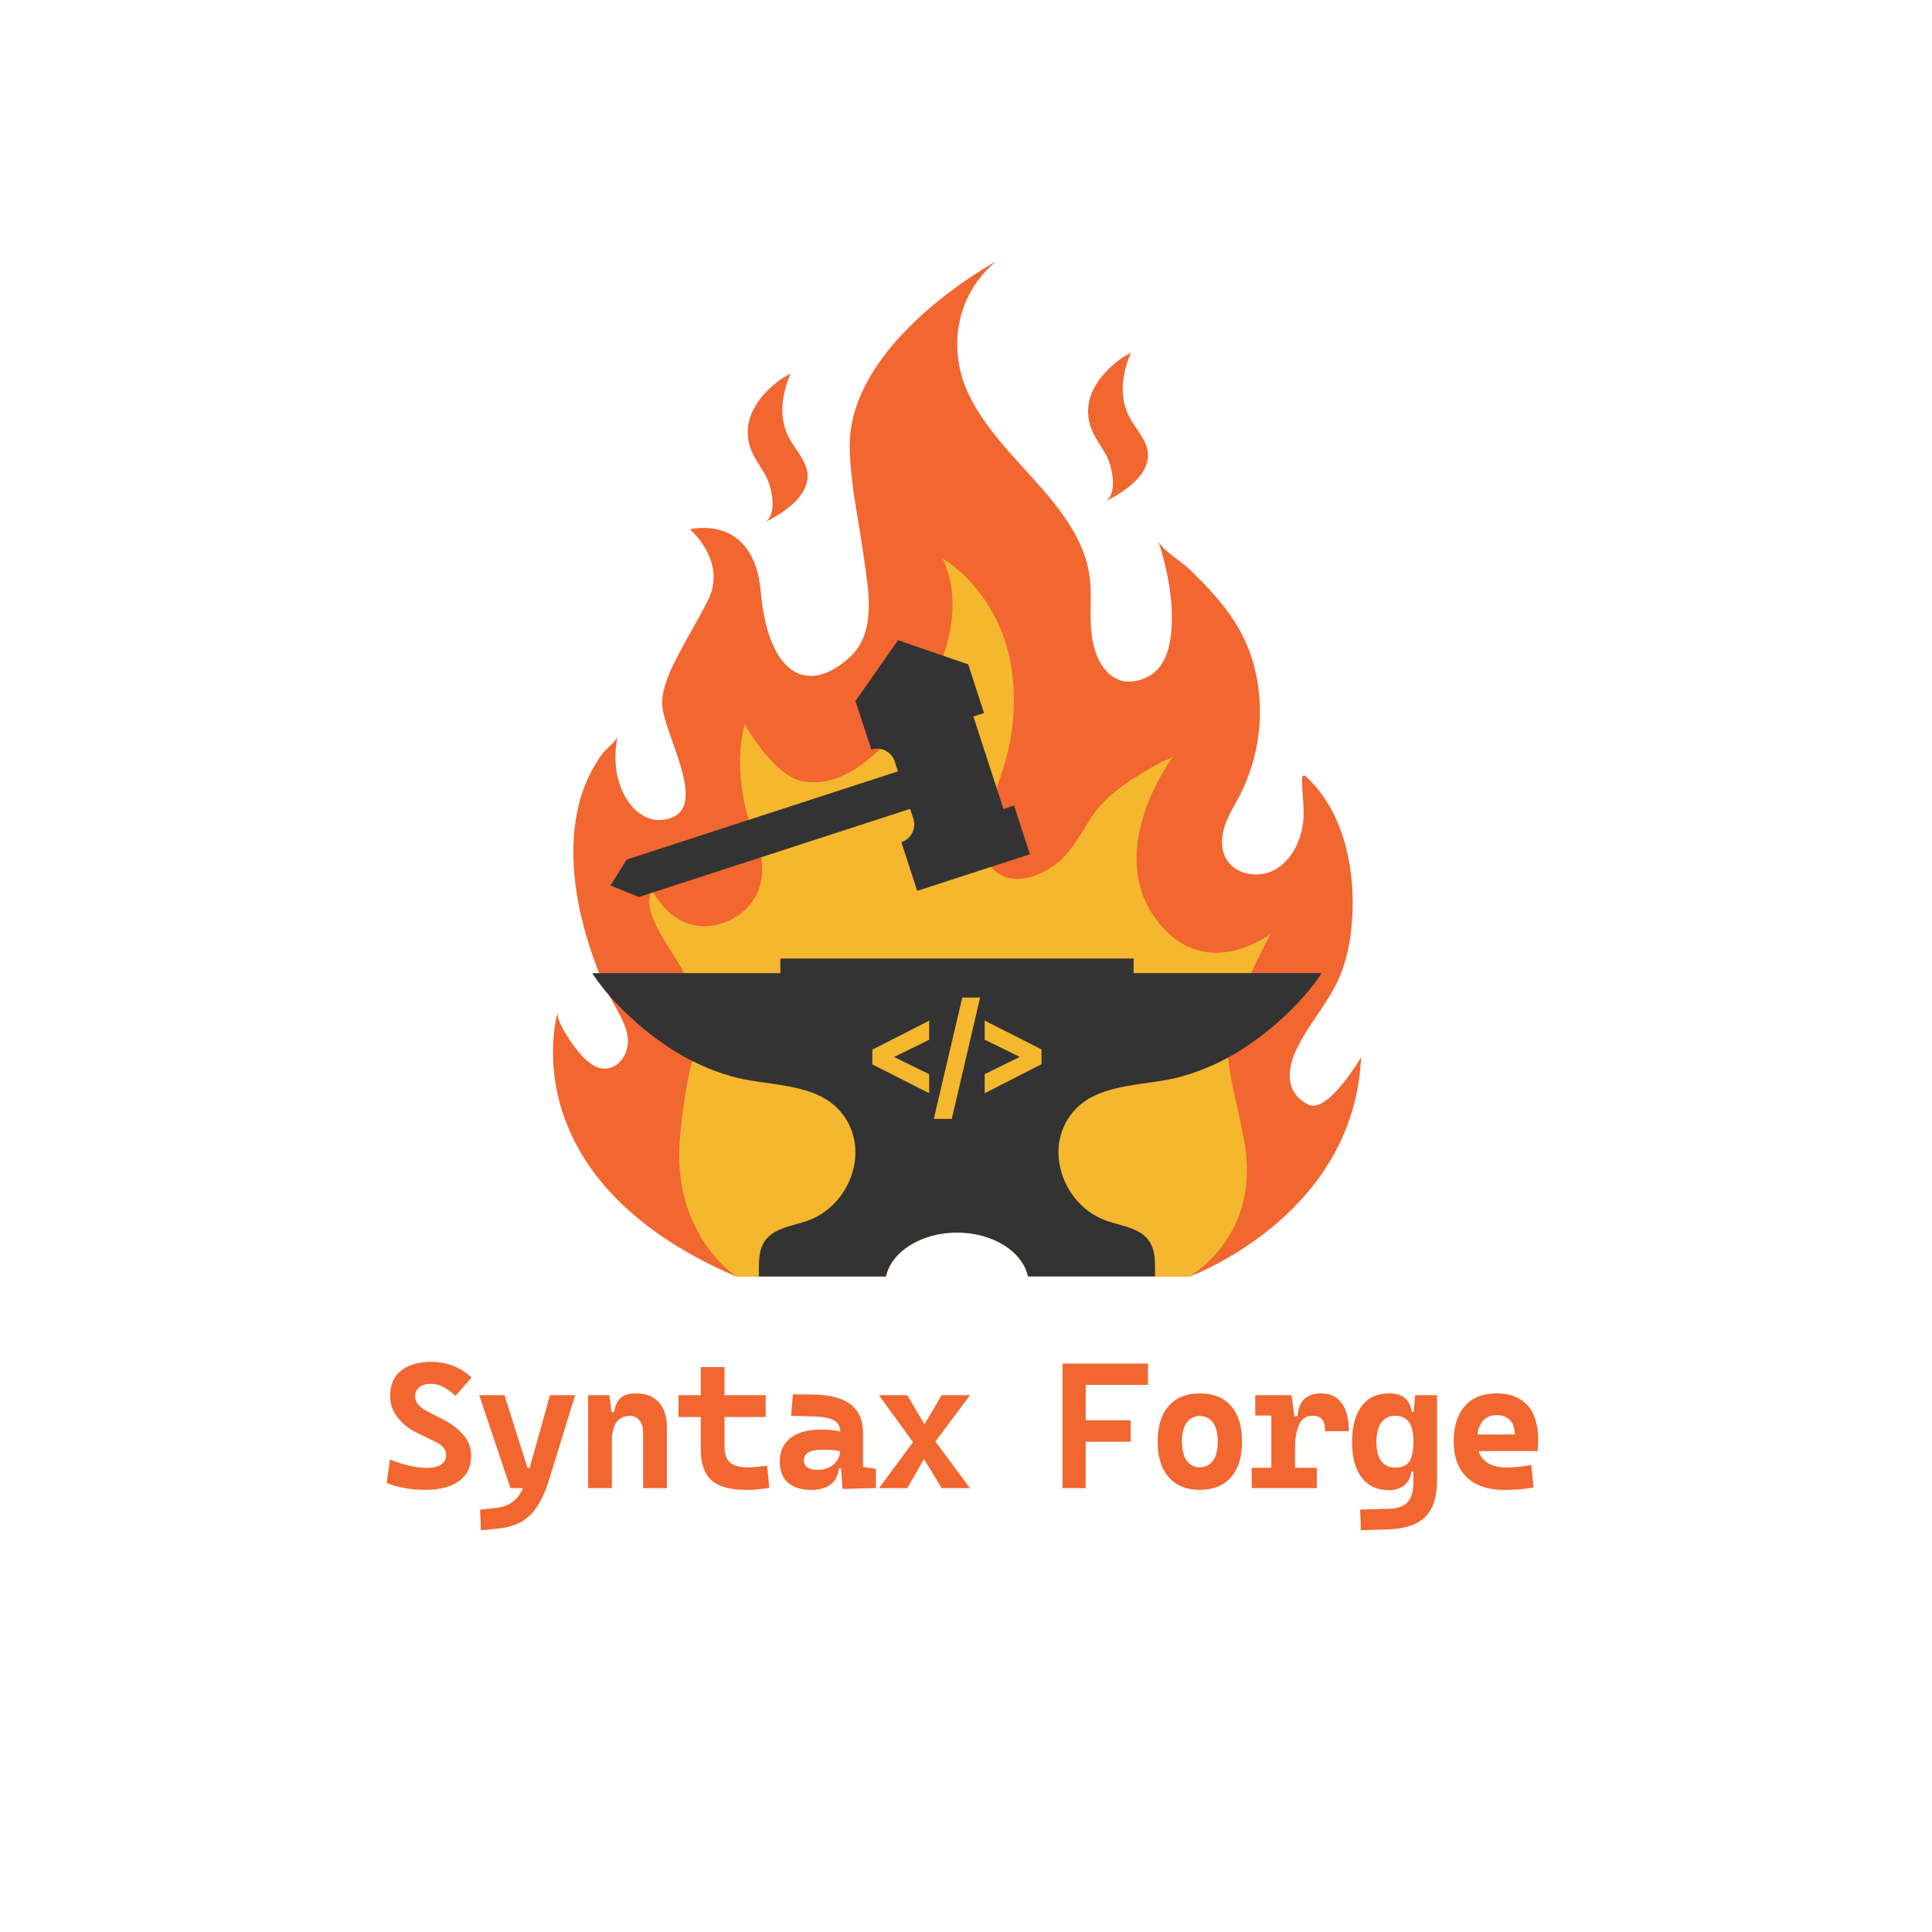
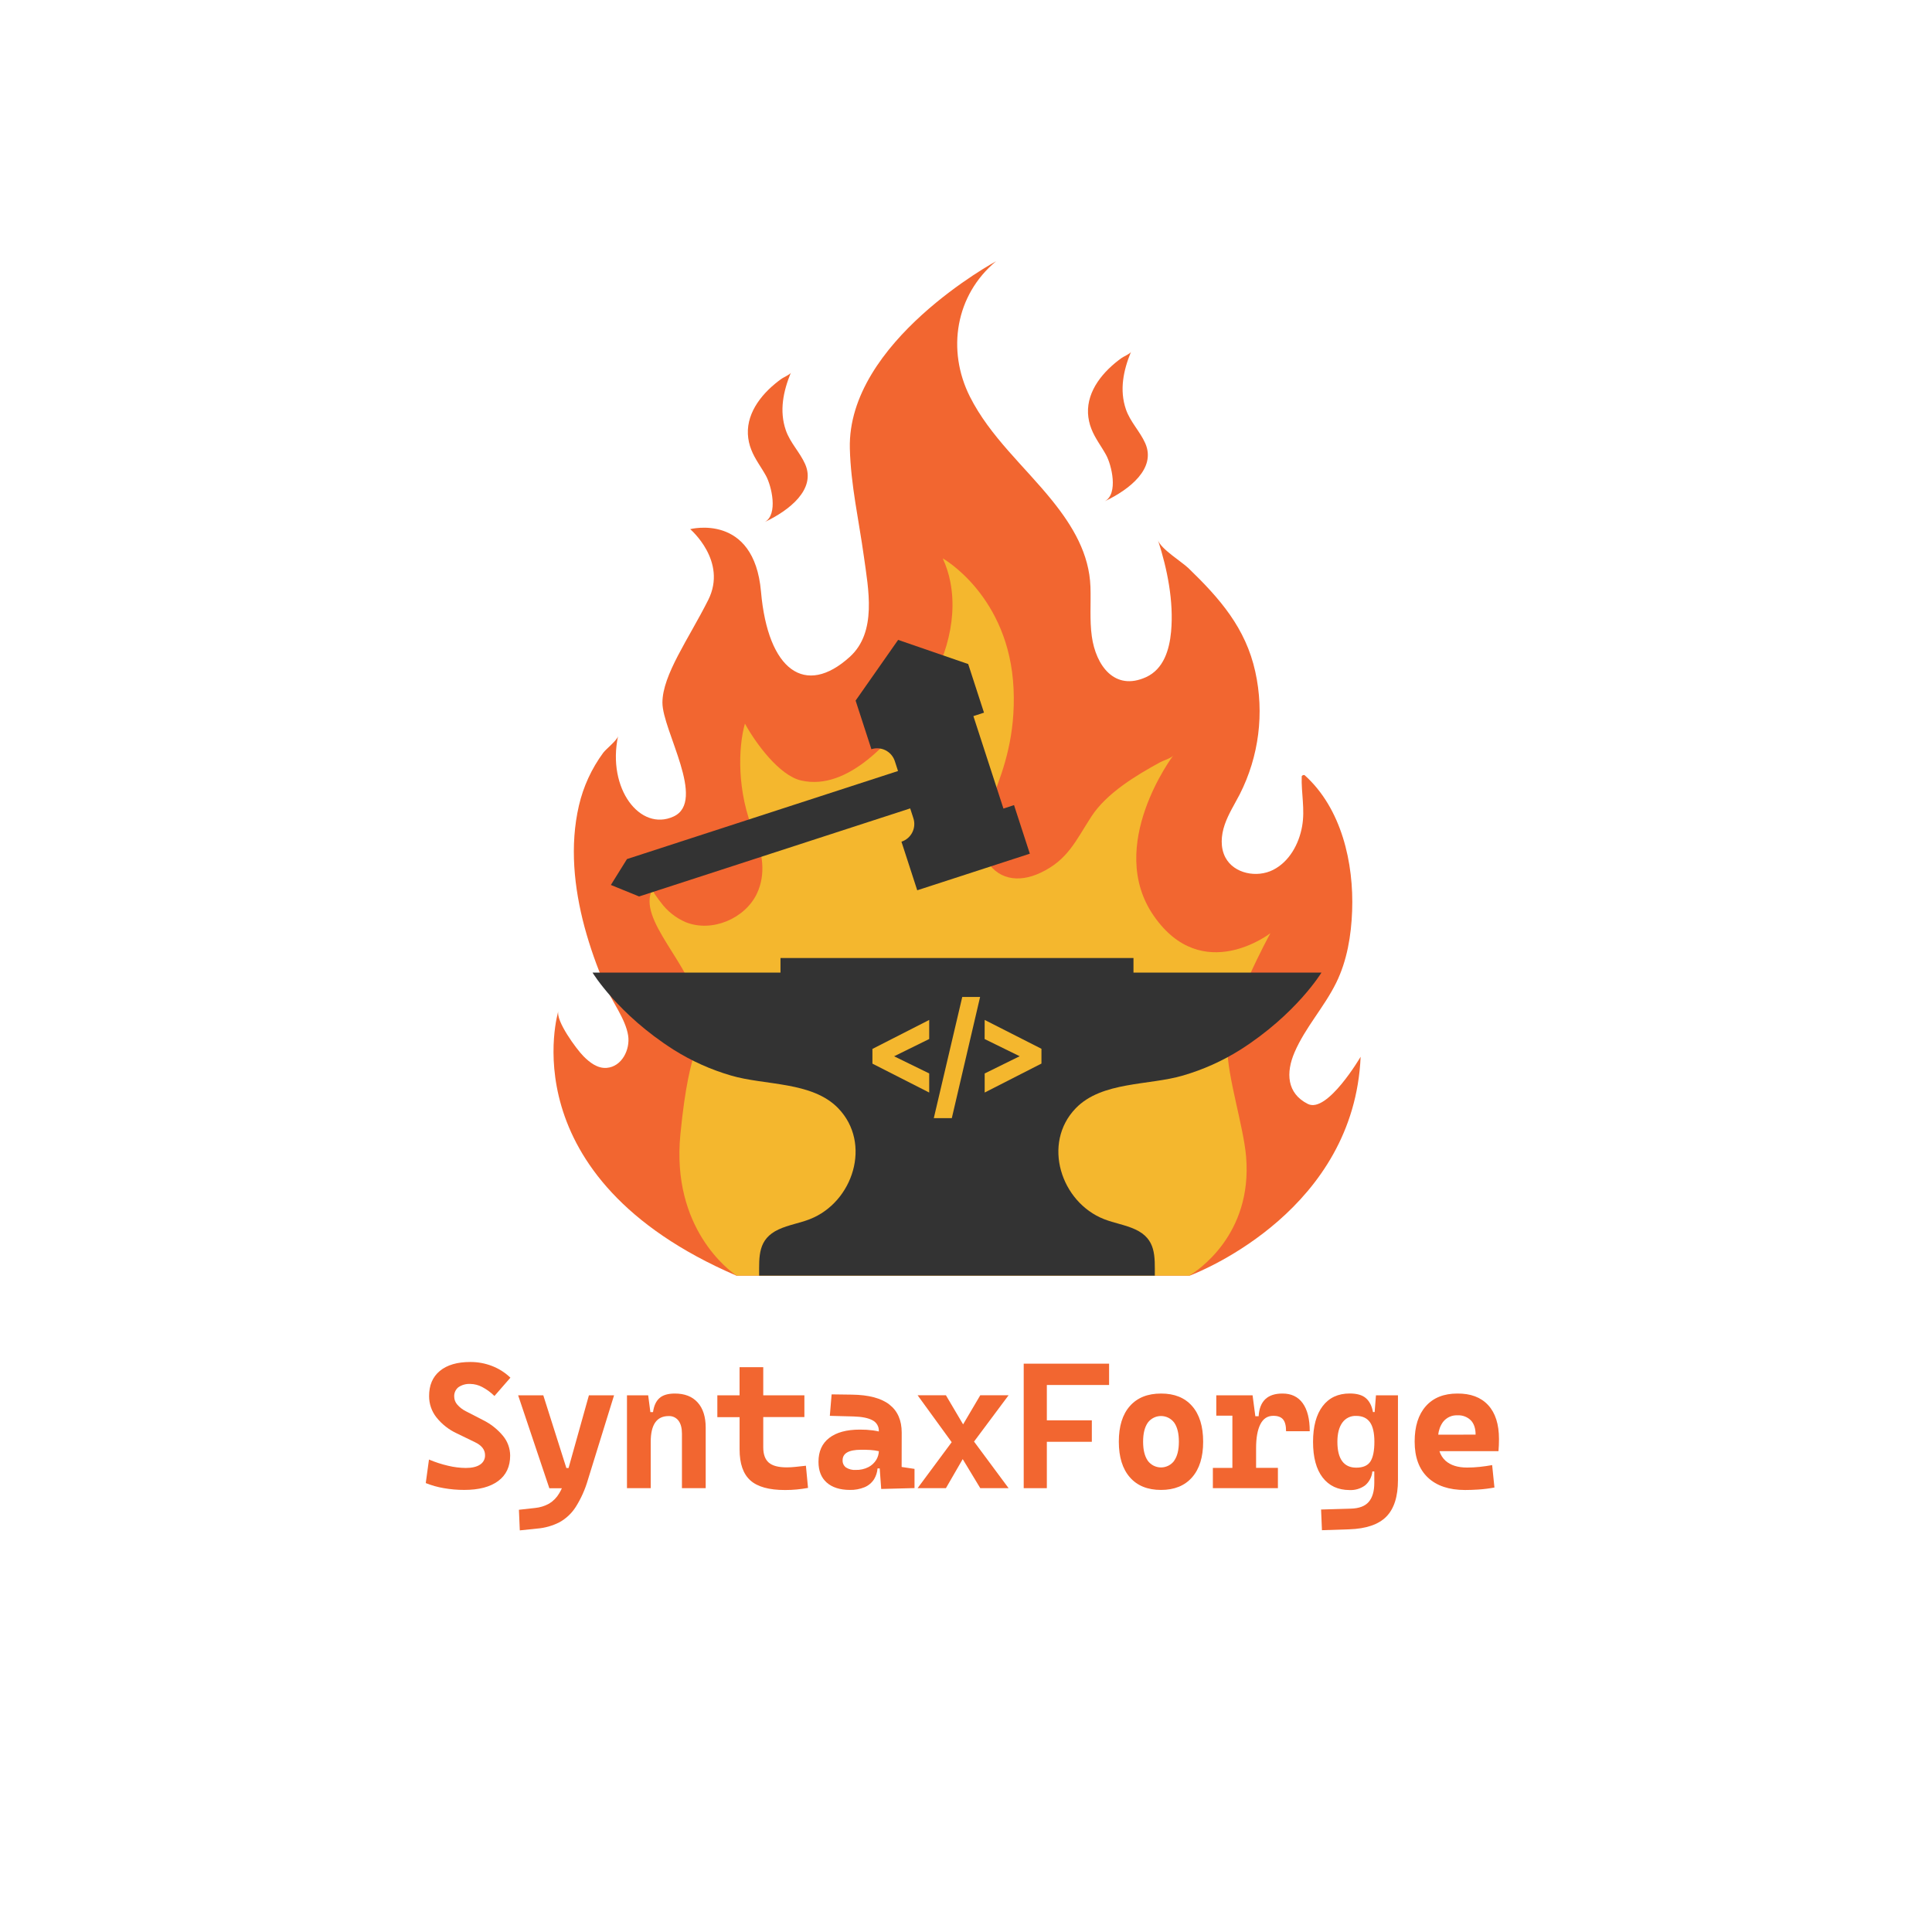
<svg xmlns="http://www.w3.org/2000/svg" id="Layer_1" data-name="Layer 1" viewBox="0 0 1080 1080">
  <defs>
    <style>.cls-1{fill:#f26630;}.cls-2{fill:#f4b72e;}.cls-3{fill:#333;}</style>
  </defs>
-   <path class="cls-1" d="M608.26,231.07a27.08,27.08,0,0,0,1.91,8.79c2,5.19,5.53,9.66,8.21,14.56,3.07,5.6,7,21.65-.69,25.87,13.73-6.5,28.81-18.27,22.61-32.39-3-6.75-8.38-11.9-10.82-19-3.75-10.86-1.4-21.85,2.81-32.19-.42,1-4.19,2.66-5.09,3.31C616.75,207.51,607.71,218.39,608.26,231.07Z" />
-   <path class="cls-1" d="M418,242.72a27.06,27.06,0,0,0,1.9,8.79c2,5.19,5.54,9.67,8.22,14.56,3.07,5.6,7,21.65-.69,25.87,13.72-6.5,28.8-18.27,22.61-32.39-3-6.75-8.38-11.9-10.82-19-3.75-10.86-1.4-21.85,2.81-32.18-.42,1-4.19,2.65-5.09,3.3C426.46,219.16,417.42,230,418,242.72Z" />
-   <path class="cls-1" d="M535,689c20.08,0,36.72,10.64,39.66,24.53h90.54c8.36-3.23,91.94-37.61,95.63-122.46,0,0-18.64,31.84-29.51,26.4-11.9-5.94-12.3-17.59-7.49-28.81,6-14,16.63-25.37,23.35-39,6.08-12.34,8.38-26.44,8.89-40.1,1-26.83-5.88-57.46-26.63-76a1.49,1.49,0,0,0-1.57.64c-.33,9.39,1.92,18.5.22,28-1.78,10-7.21,19.84-16.26,24.4s-21.82,2.08-26.61-6.86c-3-5.58-2.49-12.47-.44-18.46s5.52-11.37,8.43-17a102.39,102.39,0,0,0,8.68-68.57c-5.39-24.49-19.84-40.93-37.4-57.92-3.62-3.49-15.5-10.79-17.05-15.61,5.18,16.06,8.86,34.29,7.3,51.17-.93,10-4.11,20.9-14,25.42-17.64,8.05-28.1-6.59-30.35-22.82-1.27-9.16-.43-18.46-.75-27.69-.65-18.56-10-34.05-21.34-48.19-15.47-19.21-34.88-35.89-46.1-58.2-13.07-26-8.1-56.91,14.58-75.73a.61.61,0,0,1,.1-.07S473.4,191.11,475,250.91c.53,20.31,5.05,40.17,7.83,60.22,2.55,18.4,7.46,42.4-7.85,56.29-24.84,22.52-45.81,7.76-49.69-36.51s-39.61-35-39.61-35,21,17.86,10.09,39.61-25.63,41.94-25.63,57.48,24.86,55.14,6.22,63.69S339,441.2,345.25,411.69c-.51,2.42-6.75,7.26-8.31,9.36a80.46,80.46,0,0,0-13.61,29.6c-5.17,22.38-2.74,45.85,3.13,67.83A238.42,238.42,0,0,0,338,551.4c3.74,8.68,11.42,18.59,12.85,27.89,1.19,7.76-3.47,17.38-12,18.06-5.19.41-9.61-3.09-13-6.54-3.88-3.9-15.67-19.9-14-25.34,0,0-28.64,92.92,99.61,148.1h83.83C498.24,699.68,514.87,689,535,689Z" />
-   <path class="cls-2" d="M535,689c20.08,0,36.72,10.64,39.66,24.53h90.31c4.1-2.44,35.48-22.63,31.79-66.54-1.44-17-10.49-44.79-10.49-60.88,0-20.48,24.08-64.17,24.08-64.17s-38.06,29.51-65.24-9.71,10.87-89.71,10.87-89.71c-1.17,1.56-5.55,2.8-7.24,3.73-13.49,7.38-30,17.27-38.56,30.43C601.39,470.18,597,481,581.66,488.19c-12.41,5.82-24.65,4-31.36-8.93-10.1-19.42,18.64-41.94,16.31-94s-39.61-73-39.61-73a57.61,57.61,0,0,1,4.24,13.18c4.56,23.42-4.26,48.25-17.61,67.33-14.43,20.65-39.35,49.85-65.86,43.76-12.23-2.8-25.4-20.82-31.45-31.81-3.72,13-4.76,38,5.41,61.79,4.46,10.43,6.45,22.36,1.32,33.25-6.62,14-25.06,21.85-39.64,16.14a33.89,33.89,0,0,1-14.31-11.4c-.57-.76-5-6.29-4.43-7.34-9.32,17.14,22.52,42.67,25.63,67.53s-4.66,14-10.1,69.9c-5.11,52.57,27.52,76.31,31.45,79h83.64C498.24,699.68,514.87,689,535,689Z" />
-   <path class="cls-3" d="M535,689c20.08,0,36.72,10.64,39.66,24.53h71c0-10.89.77-20.45-10.91-25.86-5.56-2.57-11.74-3.5-17.45-5.73-24.24-9.48-34.82-42.47-15.9-62.07,14.6-15.12,41.1-12.7,60-18.33a127.39,127.39,0,0,0,32.08-14.43c31.3-19.93,45.33-43.13,45.33-43.13H633.69v-8.16H436.21V544H331.06s14,23.2,45.33,43.13a127.39,127.39,0,0,0,32.08,14.43c19,5.63,45.45,3.21,60,18.33,18.93,19.6,8.35,52.59-15.9,62.07-5.71,2.23-11.89,3.16-17.45,5.73-11.68,5.41-10.92,15-10.9,25.86h71C498.24,699.68,514.87,689,535,689Z" />
-   <path class="cls-3" d="M566.87,450.31l-5.93,1.93L544.13,400.5l5.93-1.93-8.83-27.19L502,357.88l-23.78,34L487.07,419a10.4,10.4,0,0,1,13.11,6.67l1.79,5.52L350.32,480.5l-9,14.49,15.79,6.44,151.65-49.28,1.79,5.52a10.4,10.4,0,0,1-6.68,13.11L512.72,498l63-20.47Z" />
-   <path class="cls-2" d="M519.41,611.12,487.64,595v-8.23l31.77-16.22v10.67l-19.63,9.66,19.63,9.6Z" />
-   <path class="cls-2" d="M547.88,557.64l-15.82,67.8H522l15.92-67.8Z" />
-   <path class="cls-2" d="M550.44,570.5l31.77,16.14v8.27l-31.77,16.21V600.46l19.61-9.66-19.61-9.6Z" />
-   <path class="cls-1" d="M234.48,775.41a10.87,10.87,0,0,1,6.72-1.83,14.75,14.75,0,0,1,6.62,1.73,29.46,29.46,0,0,1,6.82,5l8.92-10.24a31.09,31.09,0,0,0-10.22-6.53,33.27,33.27,0,0,0-12.19-2.25q-11,0-17.07,5t-6,14.12a19.06,19.06,0,0,0,4.07,11.82,31.49,31.49,0,0,0,11.48,9l10,4.86q5.75,2.7,5.74,7.26a6,6,0,0,1-2.8,5.34q-2.79,1.86-8,1.86a43.74,43.74,0,0,1-9.83-1.22A67.17,67.17,0,0,1,218,815.8L216.19,829a49.06,49.06,0,0,0,10,2.82,65.07,65.07,0,0,0,11.53,1q12.3,0,19-5t6.67-14.3a17.41,17.41,0,0,0-4-10.94A34.12,34.12,0,0,0,248,793.68l-9.41-4.85a15.88,15.88,0,0,1-4.83-3.73,6.79,6.79,0,0,1-1.7-4.36A6.32,6.32,0,0,1,234.48,775.41Z" />
-   <path class="cls-1" d="M296.09,820.6h-1.23L282,779.9H267.89l17.46,52h7a29.42,29.42,0,0,1-1.49,2.87,16.27,16.27,0,0,1-5.62,5.71,20.13,20.13,0,0,1-7.89,2.45l-9,1,.49,11.52,9.66-1a33.43,33.43,0,0,0,12.56-3.56,25.47,25.47,0,0,0,9.07-8.53,59.06,59.06,0,0,0,6.76-15.08l14.62-47.37H307.46Z" />
-   <path class="cls-1" d="M355.54,778.92q-5.79,0-8.63,2.57t-3.58,7.83h-1.48l-1.22-9.42H328.77v52h13.28V805.94q0-14.41,10-14.42a6.51,6.51,0,0,1,5.51,2.55q1.94,2.55,1.94,7.26v30.55H372.8V798q0-9.12-4.51-14.12T355.54,778.92Z" />
-   <path class="cls-1" d="M423,820a46.56,46.56,0,0,1-4.83.27q-7,0-10.08-2.7c-2-1.79-3.07-4.67-3.07-8.63V792.11h23V779.9H405V764.21H391.74V779.9H379.29v12.21h12.45v18.1q0,11.87,6,17.26t19.43,5.39c2.32,0,4.5-.09,6.54-.29s4.14-.49,6.3-.88l-1.17-12.41C426.63,819.57,424.67,819.81,423,820Z" />
-   <path class="cls-1" d="M482.43,800.79q0-10.29-6.86-15.67t-21-5.56l-11.33-.15-1,12.06,13.29.35q7,.2,10.57,2.13a6.47,6.47,0,0,1,3.55,6.11v.15c-1.09-.24-2.18-.44-3.26-.59a52.38,52.38,0,0,0-7.38-.45q-11.09,0-17.12,4.66t-6,13.39q0,7.5,4.61,11.57t12.89,4.07a20.84,20.84,0,0,0,8.26-1.49,11.63,11.63,0,0,0,5.37-4.51,13.85,13.85,0,0,0,1.93-6h1.21l.84,11.47,18.63-.49V821.09L482.43,820ZM463.9,820.06a14.62,14.62,0,0,1-7.21,1.62,8.93,8.93,0,0,1-5.45-1.4,4.75,4.75,0,0,1-1.86-4q0-5.88,10.3-5.88c1.83,0,3.58,0,5.24.12a30,30,0,0,1,4.74.68,10.26,10.26,0,0,1-1.43,4.78A11.06,11.06,0,0,1,463.9,820.06Z" />
-   <polygon class="cls-1" points="526.38 779.9 516.78 796.2 507.16 779.9 491.32 779.9 510.4 806.16 491.32 831.88 507.16 831.88 516.56 815.62 526.38 831.88 542.23 831.88 522.9 805.82 542.23 779.9 526.38 779.9" />
-   <polygon class="cls-1" points="593.96 762.25 593.96 774.16 593.96 793.93 593.96 805.94 593.96 831.88 606.9 831.88 606.9 805.94 632.06 805.94 632.06 793.93 606.9 793.93 606.9 774.16 641.72 774.16 641.72 762.25 606.9 762.25 593.96 762.25" />
-   <path class="cls-1" d="M670.72,778.92q-11.24,0-17.41,7t-6.18,19.93q0,12.86,6.18,19.91t17.41,7.06q11.22,0,17.41-7.06t6.17-19.91q0-12.9-6.17-19.93T670.72,778.92Zm7.4,37.59a9.16,9.16,0,0,1-14.78,0q-2.62-3.75-2.63-10.62t2.63-10.64a9.19,9.19,0,0,1,14.78,0q2.6,3.72,2.6,10.64T678.12,816.51Z" />
-   <path class="cls-1" d="M738.65,778.92q-12.49,0-13.29,12.7h-1.84L722,779.9h-20.3v11.38h9V820.5h-11v11.38H736.1V820.5H723.94v-11q0-8.68,2.4-13.39c1.6-3.14,4-4.7,7.26-4.7,2.49,0,4.29.67,5.42,2s1.69,3.54,1.69,6.62H754q0-10.26-4-15.7T738.65,778.92Z" />
-   <path class="cls-1" d="M790.25,789.32h-.93q-.93-5.25-4-7.83t-9-2.57q-9.76,0-15.13,7.06t-5.37,20q0,13,5.37,20t15,7a13.63,13.63,0,0,0,8.73-2.6c2.19-1.73,3.54-4.33,4.07-7.79h1.08v6.37c0,4.68-1,8.21-3.09,10.62s-5.38,3.67-10,3.8l-16.67.49.49,11.57,15.2-.49q14.28-.48,20.79-7.09t6.53-20.47V779.9H791.09Zm-2.37,27.6q-2.24,3.44-7.92,3.44c-3.47,0-6.09-1.21-7.88-3.63s-2.66-6-2.66-10.79q0-6.91,2.74-10.71a9,9,0,0,1,7.8-3.8q5.1,0,7.62,3.48t2.53,11Q790.11,813.5,787.88,816.92Z" />
-   <path class="cls-1" d="M859.81,804.42q0-12.45-6.08-19t-17.22-6.52q-11.37,0-17.63,7.06t-6.25,19.81q0,13.1,7.36,20.09t20.84,7c2.12,0,4.56-.08,7.3-.24a81.49,81.49,0,0,0,9.13-1.13L856,818.94c-2.38.42-4.72.76-7,1a64.09,64.09,0,0,1-7,.37q-7.85,0-12.09-3.83a12.13,12.13,0,0,1-3.35-5.34h32.94C859.71,809,859.81,806.78,859.81,804.42Zm-33.92-2.5a14.36,14.36,0,0,1,2.66-7.14,9.63,9.63,0,0,1,8.06-3.7,9.83,9.83,0,0,1,7.48,2.8c1.78,1.86,2.68,4.54,2.68,8Z" />
+   <path class="cls-1" d="M608.2,231a27.29,27.29,0,0,0,1.91,8.78c2,5.19,5.53,9.66,8.21,14.55,3.07,5.59,6.95,21.63-.69,25.85,13.71-6.5,28.78-18.26,22.59-32.36-3-6.75-8.37-11.9-10.81-18.95C625.67,218,628,207,632.22,196.71c-.42,1-4.19,2.66-5.09,3.3C616.69,207.46,607.66,218.33,608.2,231Z" />
+   <path class="cls-1" d="M418.07,242.64a27,27,0,0,0,1.91,8.78c2,5.19,5.52,9.66,8.21,14.55,3.07,5.59,6.94,21.63-.69,25.85,13.71-6.5,28.78-18.25,22.59-32.36-3-6.75-8.38-11.9-10.81-18.95-3.75-10.85-1.4-21.83,2.8-32.16-.41,1-4.18,2.66-5.09,3.3C426.56,219.1,417.52,230,418.07,242.64Z" />
+   <path class="cls-1" d="M665.05,713.1c8.36-3.23,91.87-37.58,95.55-122.36,0,0-18.62,31.81-29.49,26.38-11.88-5.94-12.29-17.58-7.48-28.78,6-14,16.62-25.35,23.33-39,6.07-12.34,8.38-26.42,8.89-40.07,1-26.81-5.88-57.41-26.62-76a1.45,1.45,0,0,0-1.56.64c-.33,9.38,1.92,18.47.22,28-1.78,10-7.21,19.82-16.25,24.38s-21.8,2.08-26.58-6.86c-3-5.57-2.5-12.45-.44-18.44s5.51-11.37,8.42-17a102.43,102.43,0,0,0,8.67-68.52c-5.39-24.47-19.82-40.89-37.37-57.87-3.62-3.49-15.48-10.78-17-15.59,5.18,16,8.86,34.25,7.3,51.12-.93,10-4.11,20.88-14,25.4-17.62,8-28.07-6.59-30.31-22.81-1.27-9.14-.44-18.43-.76-27.66-.64-18.54-9.95-34-21.32-48.15-15.45-19.19-34.84-35.86-46.06-58.16-13.06-25.95-8.09-56.86,14.57-75.66a.61.61,0,0,1,.1-.07s-83.35,45-81.79,104.77c.52,20.29,5.05,40.13,7.83,60.17,2.54,18.38,7.44,42.36-7.86,56.23-24.81,22.51-45.76,7.76-49.64-36.47s-39.58-34.92-39.58-34.92,21,17.84,10.09,39.57-25.61,41.91-25.61,57.43,24.83,55.1,6.21,63.64-37.25-15.52-31-45c-.51,2.42-6.74,7.25-8.3,9.36a80.3,80.3,0,0,0-13.6,29.57c-5.17,22.36-2.73,45.81,3.13,67.77a238.84,238.84,0,0,0,11.56,32.89c3.73,8.68,11.42,18.58,12.84,27.87,1.19,7.76-3.47,17.37-12,18.05-5.18.41-9.59-3.09-13-6.54-3.88-3.9-15.66-19.88-14-25.31,0,0-28.61,92.84,99.53,148Z" />
+   <path class="cls-2" d="M664.82,713.1c4.09-2.44,35.45-22.61,31.76-66.49-1.43-17-10.48-44.74-10.48-60.82,0-20.47,24.06-64.12,24.06-64.12s-38,29.49-65.19-9.7,10.87-89.64,10.87-89.64c-1.18,1.56-5.55,2.8-7.23,3.73-13.48,7.37-30,17.26-38.53,30.4-8.74,13.45-13.11,24.25-28.45,31.44-12.4,5.82-24.63,4-31.34-8.91-10.09-19.41,18.63-41.91,16.3-93.91S527,312.13,527,312.13a57.53,57.53,0,0,1,4.24,13.17c4.56,23.4-4.26,48.21-17.59,67.28-14.42,20.63-39.33,49.8-65.81,43.72-12.22-2.8-25.38-20.8-31.42-31.79-3.72,13-4.76,38,5.4,61.75,4.46,10.41,6.44,22.34,1.32,33.21-6.61,14-25,21.84-39.6,16.13a33.79,33.79,0,0,1-14.31-11.39c-.56-.75-5-6.28-4.43-7.33-9.31,17.13,22.51,42.64,25.61,67.47s-4.65,14-10.08,69.85c-5.11,52.52,27.49,76.24,31.42,78.9Z" />
+   <path class="cls-3" d="M645.55,713.1c0-10.88.78-20.43-10.9-25.84-5.55-2.57-11.73-3.5-17.43-5.73-24.22-9.47-34.8-42.43-15.88-62,14.58-15.11,41-12.69,60-18.32a126.88,126.88,0,0,0,32.06-14.42c31.27-19.91,45.29-43.09,45.29-43.09H633.62v-8.15H436.3v8.15H331.24s14,23.18,45.29,43.09a126.81,126.81,0,0,0,32.05,14.42c18.94,5.63,45.42,3.21,60,18.32,18.91,19.58,8.34,52.54-15.89,62-5.7,2.23-11.87,3.16-17.43,5.73-11.67,5.41-10.91,15-10.89,25.84Z" />
+   <path class="cls-3" d="M566.85,450.06,560.93,452l-16.8-51.69,5.93-1.93-8.83-27.17L502.06,357.7l-23.77,33.94,8.83,27.17a10.39,10.39,0,0,1,13.09,6.67L502,431,350.48,480.23l-9,14.47,15.78,6.43L508.8,451.9l1.79,5.51a10.4,10.4,0,0,1-6.67,13.1l8.82,27.16,62.94-20.45Z" />
+   <path class="cls-2" d="M519.43,610.74l-31.74-16.16v-8.23l31.74-16.2v10.66l-19.61,9.66,19.61,9.59Z" />
+   <path class="cls-2" d="M547.88,557.3l-15.81,67.75H522l15.91-67.75Z" />
+   <path class="cls-2" d="M550.44,570.15l31.74,16.13v8.26l-31.74,16.2V600.08L570,590.44l-19.59-9.61Z" />
+   <path class="cls-1" d="M256.26,775.46a10.86,10.86,0,0,1,6.71-1.83,14.64,14.64,0,0,1,6.62,1.74,29,29,0,0,1,6.81,5l8.92-10.24a31.06,31.06,0,0,0-10.22-6.52,33.18,33.18,0,0,0-12.18-2.25q-11,0-17.05,5t-6,14.12a19,19,0,0,0,4.07,11.81,31.49,31.49,0,0,0,11.46,9l10,4.85q5.73,2.7,5.74,7.25a6,6,0,0,1-2.8,5.35q-2.79,1.86-8,1.86a43.79,43.79,0,0,1-9.83-1.23,64.8,64.8,0,0,1-10.71-3.48L238,829.05a49.14,49.14,0,0,0,10,2.82,65,65,0,0,0,11.52,1q12.3,0,19-5t6.66-14.28a17.41,17.41,0,0,0-4-10.93,34.19,34.19,0,0,0-11.35-8.92l-9.41-4.85a15.41,15.41,0,0,1-4.82-3.73,6.74,6.74,0,0,1-1.69-4.36A6.3,6.3,0,0,1,256.26,775.46Z" />
+   <path class="cls-1" d="M317.83,820.63H316.6L303.71,780H289.65l17.44,51.95h7a27.18,27.18,0,0,1-1.51,2.86,16.17,16.17,0,0,1-5.61,5.71,20.13,20.13,0,0,1-7.89,2.45l-9,1,.49,11.52,9.65-1a33.38,33.38,0,0,0,12.55-3.55,25.45,25.45,0,0,0,9.06-8.53,59.13,59.13,0,0,0,6.77-15.07L343.26,780H329.2Z" />
+   <path class="cls-1" d="M377.24,779c-3.86,0-6.73.86-8.63,2.57s-3.08,4.32-3.57,7.82h-1.48L362.34,780H350.48V831.9h13.28V806q0-14.4,10-14.41a6.5,6.5,0,0,1,5.51,2.55q1.94,2.55,1.94,7.26V831.9h13.28V798.08q0-9.12-4.51-14.11T377.24,779Z" />
+   <path class="cls-1" d="M444.62,820a46.56,46.56,0,0,1-4.83.27q-7,0-10.07-2.69T426.66,809V792.15h23V780h-23V764.27H413.42V780H401v12.2h12.44v18.09q0,11.85,6,17.25t19.41,5.39q3.48,0,6.54-.3c2-.19,4.14-.49,6.3-.88l-1.18-12.4C448.29,819.6,446.33,819.83,444.62,820Z" />
+   <path class="cls-1" d="M504.06,800.83q0-10.29-6.86-15.66t-21-5.56l-11.32-.15-1,12,13.28.35q7,.2,10.56,2.13a6.46,6.46,0,0,1,3.55,6.1v.16c-1.09-.24-2.18-.45-3.26-.6a53.93,53.93,0,0,0-7.37-.44q-11.08,0-17.1,4.65t-6,13.38q0,7.5,4.6,11.57T475,832.88a20.66,20.66,0,0,0,8.26-1.5,11.67,11.67,0,0,0,5.37-4.51,13.76,13.76,0,0,0,1.92-6h1.21l.84,11.47,18.62-.49V821.12l-7.2-1.08Zm-18.53,19.26a14.69,14.69,0,0,1-7.2,1.61,9,9,0,0,1-5.44-1.39,4.73,4.73,0,0,1-1.87-4q0-5.88,10.3-5.88c1.83,0,3.57,0,5.24.12a31.17,31.17,0,0,1,4.73.67,10.23,10.23,0,0,1-1.42,4.8A11.15,11.15,0,0,1,485.53,820.09Z" />
+   <polygon class="cls-1" points="547.98 779.95 538.38 796.24 528.77 779.95 512.94 779.95 532 806.19 512.94 831.9 528.77 831.9 538.16 815.65 547.98 831.9 563.81 831.9 544.49 805.85 563.81 779.95 547.98 779.95" />
+   <polygon class="cls-1" points="572.26 762.3 572.26 774.22 572.26 793.97 572.26 805.97 572.26 831.9 585.19 831.9 585.19 805.97 610.34 805.97 610.34 793.97 585.19 793.97 585.19 774.22 619.99 774.22 619.99 762.3 585.19 762.3 572.26 762.3" />
+   <path class="cls-1" d="M649,779q-11.22,0-17.4,7t-6.17,19.92q0,12.84,6.17,19.9t17.4,7.06q11.22,0,17.4-7.06t6.17-19.9q0-12.88-6.17-19.92T649,779Zm7.4,37.56a9.16,9.16,0,0,1-14.78,0Q639,812.78,639,805.92t2.62-10.63a9.19,9.19,0,0,1,14.78,0Q659,799,659,805.92T656.37,816.53Z" />
+   <path class="cls-1" d="M716.86,779q-12.5,0-13.28,12.69h-1.84L700.2,780H679.91v11.37h9v29.21H678V831.9h36.36V820.53H702.16v-11q0-8.67,2.4-13.38c1.6-3.14,4-4.7,7.25-4.7,2.49,0,4.29.66,5.42,2s1.69,3.54,1.69,6.61h13.23q0-10.25-3.94-15.68T716.86,779Z" />
+   <path class="cls-1" d="M768.43,789.36h-.93c-.62-3.5-2-6.1-4-7.82s-5-2.57-9-2.57q-9.75,0-15.12,7.06T734,806q0,13,5.37,19.95t15,7a13.66,13.66,0,0,0,8.72-2.6,11.67,11.67,0,0,0,4.07-7.79h1.08v6.37q0,7-3.09,10.61t-10,3.8l-16.66.49.49,11.56,15.19-.49q14.26-.48,20.78-7.08t6.52-20.46V780h-12.3ZM766.06,817q-2.23,3.43-7.92,3.43-5.19,0-7.86-3.63T747.61,806q0-6.9,2.74-10.71a9,9,0,0,1,7.79-3.79q5.1,0,7.62,3.47t2.53,11Q768.29,813.52,766.06,817Z" />
+   <path class="cls-1" d="M837.94,804.45q0-12.45-6.07-19T814.66,779q-11.35,0-17.61,7.06t-6.25,19.8q0,13.08,7.35,20.06t20.83,7c2.12,0,4.56-.08,7.3-.25a79.6,79.6,0,0,0,9.12-1.13L834.12,819c-2.38.42-4.72.76-7,1a63.82,63.82,0,0,1-7,.37q-7.83,0-12.08-3.82a12.18,12.18,0,0,1-3.38-5.34h33C837.85,809,837.94,806.8,837.94,804.45ZM804,802a14.46,14.46,0,0,1,2.66-7.13,9.63,9.63,0,0,1,8.06-3.7,9.83,9.83,0,0,1,7.48,2.8q2.67,2.79,2.67,8Z" />
</svg>
